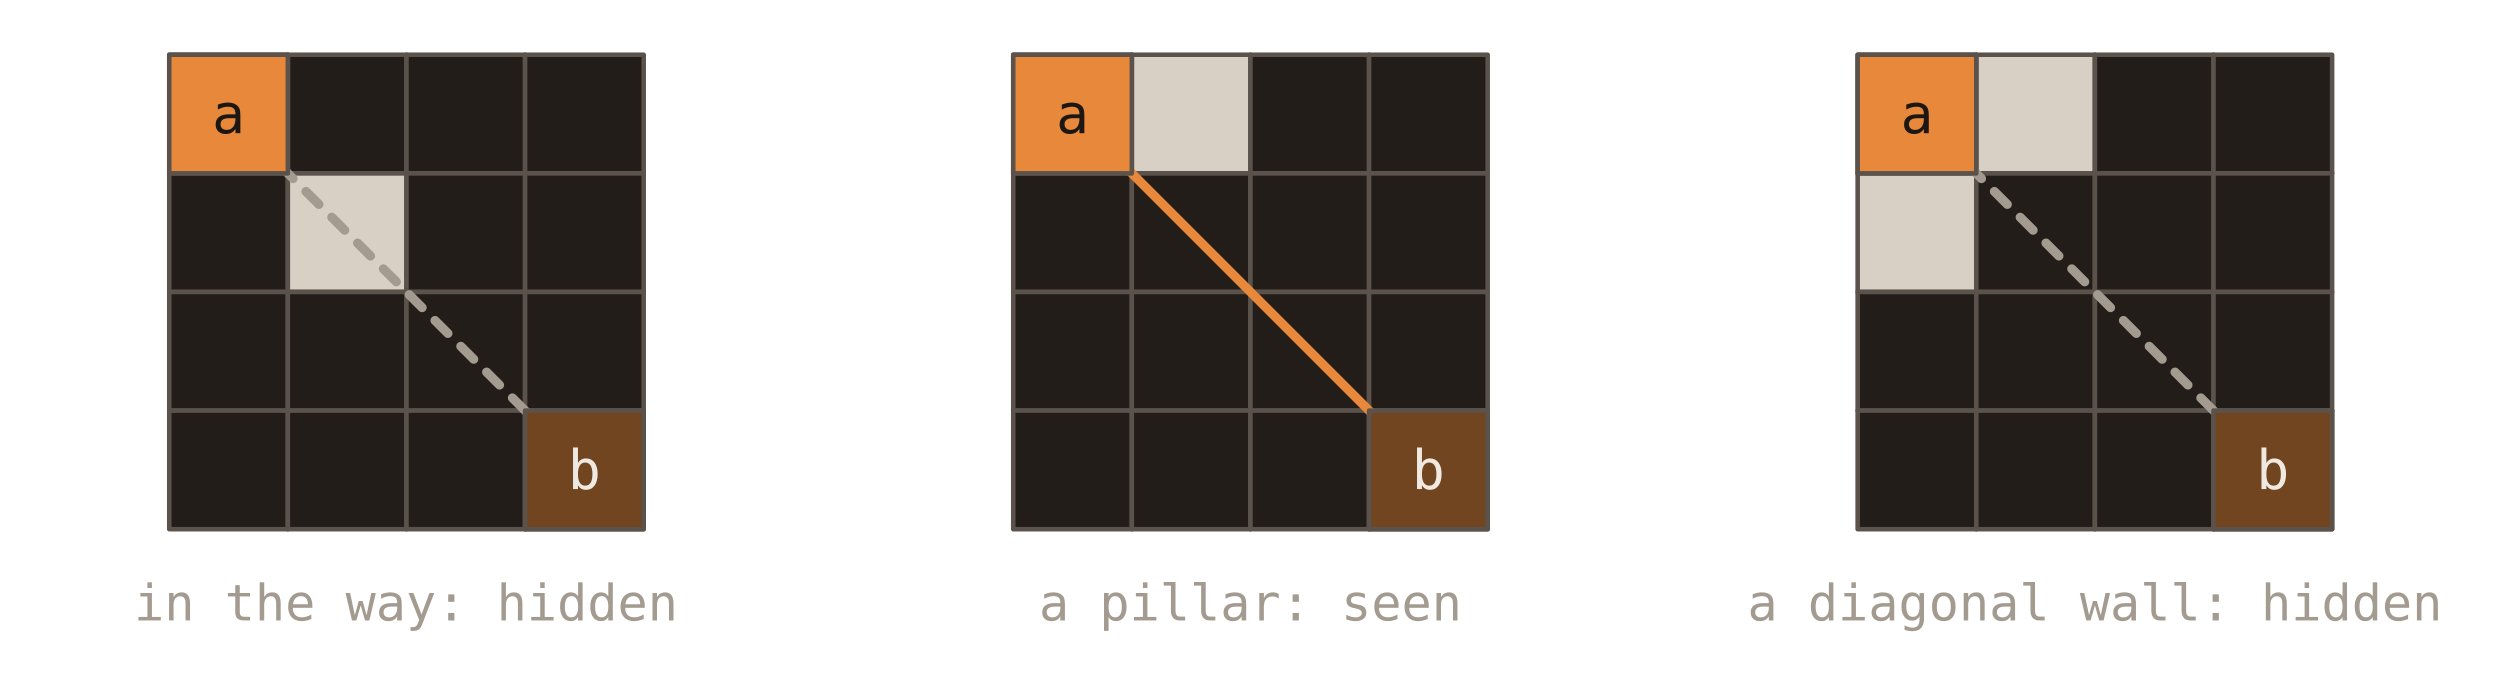
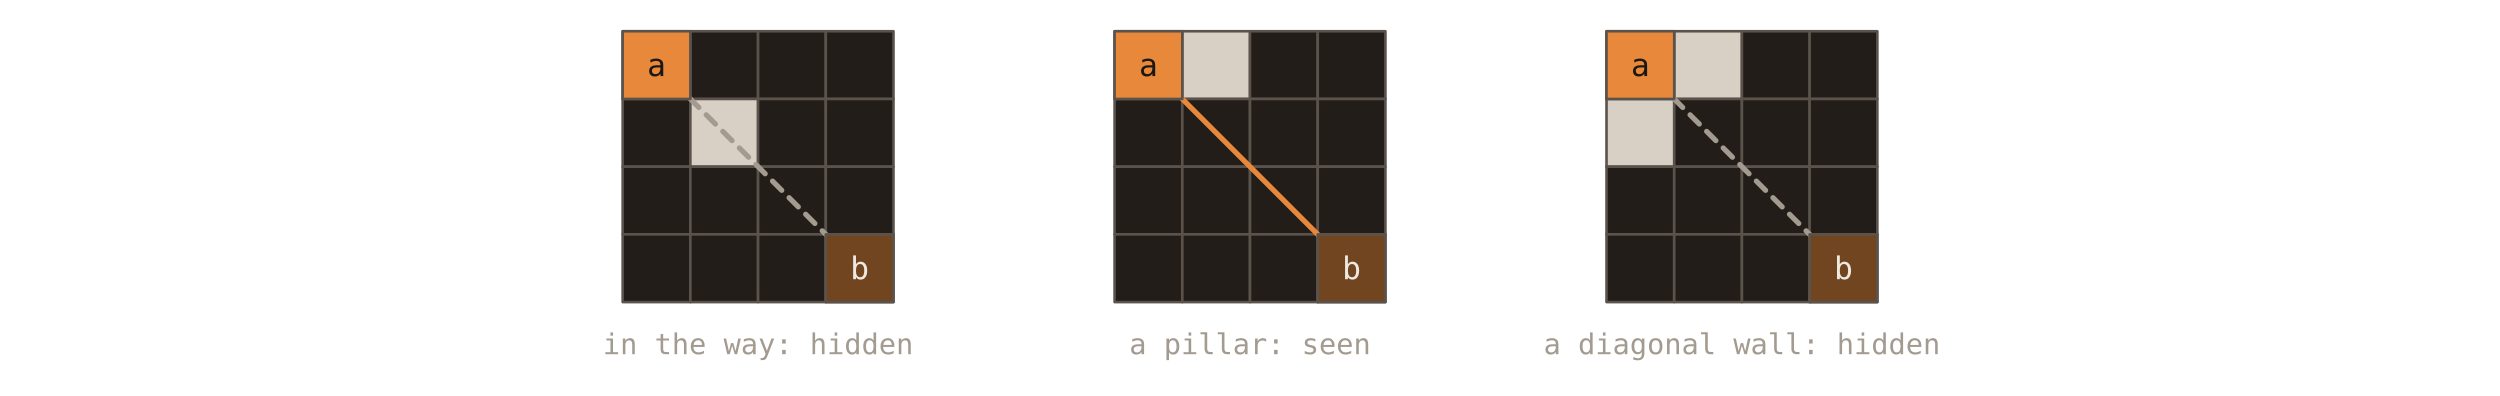
- <svg xmlns="http://www.w3.org/2000/svg" width="548" height="152" viewBox="0 0 548 152" role="img">
-   <g transform="translate(37.1 12.0)">
+ <svg xmlns="http://www.w3.org/2000/svg" width="960" height="152" viewBox="0 0 960 152" role="img">
+   <g transform="translate(239.1 12.0)">
    <polygon points="-0.0,0.0 26.0,-0.0 26.0,26.0 0.0,26.0" fill="#221d19" stroke="#5a524b" stroke-width="1" stroke-linejoin="round" />
    <polygon points="26.0,0.0 52.0,-0.0 52.0,26.0 26.0,26.0" fill="#221d19" stroke="#5a524b" stroke-width="1" stroke-linejoin="round" />
    <polygon points="52.0,0.0 78.0,-0.0 78.0,26.0 52.0,26.0" fill="#221d19" stroke="#5a524b" stroke-width="1" stroke-linejoin="round" />
    <polygon points="78.0,0.0 104.0,-0.0 104.0,26.0 78.0,26.0" fill="#221d19" stroke="#5a524b" stroke-width="1" stroke-linejoin="round" />
    <polygon points="-0.0,26.0 26.0,26.0 26.0,52.0 0.0,52.0" fill="#221d19" stroke="#5a524b" stroke-width="1" stroke-linejoin="round" />
    <polygon points="26.0,26.0 52.0,26.0 52.0,52.0 26.0,52.0" fill="#d8cfc5" stroke="#5a524b" stroke-width="1" stroke-linejoin="round" />
    <polygon points="52.0,26.0 78.0,26.0 78.0,52.0 52.0,52.0" fill="#221d19" stroke="#5a524b" stroke-width="1" stroke-linejoin="round" />
    <polygon points="78.0,26.0 104.0,26.0 104.0,52.0 78.0,52.0" fill="#221d19" stroke="#5a524b" stroke-width="1" stroke-linejoin="round" />
    <polygon points="-0.0,52.0 26.0,52.0 26.0,78.0 0.0,78.0" fill="#221d19" stroke="#5a524b" stroke-width="1" stroke-linejoin="round" />
    <polygon points="26.0,52.0 52.0,52.0 52.0,78.0 26.0,78.0" fill="#221d19" stroke="#5a524b" stroke-width="1" stroke-linejoin="round" />
    <polygon points="52.0,52.0 78.0,52.0 78.0,78.0 52.0,78.0" fill="#221d19" stroke="#5a524b" stroke-width="1" stroke-linejoin="round" />
    <polygon points="78.0,52.0 104.0,52.0 104.0,78.0 78.0,78.0" fill="#221d19" stroke="#5a524b" stroke-width="1" stroke-linejoin="round" />
    <polygon points="-0.0,78.0 26.0,78.0 26.0,104.0 0.0,104.0" fill="#221d19" stroke="#5a524b" stroke-width="1" stroke-linejoin="round" />
    <polygon points="26.0,78.0 52.0,78.0 52.0,104.0 26.0,104.0" fill="#221d19" stroke="#5a524b" stroke-width="1" stroke-linejoin="round" />
    <polygon points="52.0,78.0 78.0,78.0 78.0,104.0 52.0,104.0" fill="#221d19" stroke="#5a524b" stroke-width="1" stroke-linejoin="round" />
    <polygon points="78.0,78.0 104.0,78.0 104.0,104.0 78.0,104.0" fill="#221d19" stroke="#5a524b" stroke-width="1" stroke-linejoin="round" />
-     <line x1="13.0" y1="13.0" x2="91.0" y2="91.0" stroke="#a39a90" stroke-width="2" stroke-linecap="round" stroke-dasharray="4 4" />
+     <line x1="13.0" y1="13.0" x2="91.0" y2="91.0" fill="none" stroke="#a39a90" stroke-width="2" stroke-dasharray="5 4" stroke-linecap="round" />
    <polygon points="-0.0,0.0 26.0,-0.0 26.0,26.0 0.0,26.0" fill="#e8883a" stroke="#5a524b" stroke-width="1" stroke-linejoin="round" />
    <polygon points="78.0,78.0 104.0,78.0 104.0,104.0 78.0,104.0" fill="#70451f" stroke="#5a524b" stroke-width="1" stroke-linejoin="round" />
-     <text x="13.0" y="17.2" font-family="ui-monospace, SFMono-Regular, Menlo, Consolas, monospace" font-size="12" text-anchor="middle">
-       <tspan fill="#1c1713">a</tspan>
-     </text>
-     <text x="91.0" y="95.2" font-family="ui-monospace, SFMono-Regular, Menlo, Consolas, monospace" font-size="12" text-anchor="middle">
-       <tspan fill="#f0e9e2">b</tspan>
-     </text>
+     <text x="13.0" y="17.2" font-family="ui-monospace, SFMono-Regular, Menlo, Consolas, monospace" font-size="12" text-anchor="middle" fill="#1c1713">a</text>
+     <text x="91.0" y="95.2" font-family="ui-monospace, SFMono-Regular, Menlo, Consolas, monospace" font-size="12" text-anchor="middle" fill="#f0e9e2">b</text>
  </g>
-   <text x="89.0" y="136.0" font-family="ui-monospace, SFMono-Regular, Menlo, Consolas, monospace" font-size="11" text-anchor="middle" fill="#a39a90">in the way: hidden</text>
-   <g transform="translate(222.1 12.0)">
+   <text x="291.1" y="136.0" font-family="ui-monospace, SFMono-Regular, Menlo, Consolas, monospace" font-size="11" text-anchor="middle" fill="#a39a90">in the way: hidden</text>
+   <g transform="translate(428.0 12.0)">
    <polygon points="-0.0,0.0 26.0,-0.0 26.0,26.0 0.0,26.0" fill="#221d19" stroke="#5a524b" stroke-width="1" stroke-linejoin="round" />
    <polygon points="26.0,0.0 52.0,-0.0 52.0,26.0 26.0,26.0" fill="#d8cfc5" stroke="#5a524b" stroke-width="1" stroke-linejoin="round" />
    <polygon points="52.0,0.0 78.0,-0.0 78.0,26.0 52.0,26.0" fill="#221d19" stroke="#5a524b" stroke-width="1" stroke-linejoin="round" />
    <polygon points="78.0,0.0 104.0,-0.0 104.0,26.0 78.0,26.0" fill="#221d19" stroke="#5a524b" stroke-width="1" stroke-linejoin="round" />
    <polygon points="-0.0,26.0 26.0,26.0 26.0,52.0 0.0,52.0" fill="#221d19" stroke="#5a524b" stroke-width="1" stroke-linejoin="round" />
    <polygon points="26.0,26.0 52.0,26.0 52.0,52.0 26.0,52.0" fill="#221d19" stroke="#5a524b" stroke-width="1" stroke-linejoin="round" />
    <polygon points="52.0,26.0 78.0,26.0 78.0,52.0 52.0,52.0" fill="#221d19" stroke="#5a524b" stroke-width="1" stroke-linejoin="round" />
    <polygon points="78.0,26.0 104.0,26.0 104.0,52.0 78.0,52.0" fill="#221d19" stroke="#5a524b" stroke-width="1" stroke-linejoin="round" />
    <polygon points="-0.0,52.0 26.0,52.0 26.0,78.0 0.0,78.0" fill="#221d19" stroke="#5a524b" stroke-width="1" stroke-linejoin="round" />
    <polygon points="26.0,52.0 52.0,52.0 52.0,78.0 26.0,78.0" fill="#221d19" stroke="#5a524b" stroke-width="1" stroke-linejoin="round" />
    <polygon points="52.0,52.0 78.0,52.0 78.0,78.0 52.0,78.0" fill="#221d19" stroke="#5a524b" stroke-width="1" stroke-linejoin="round" />
    <polygon points="78.0,52.0 104.0,52.0 104.0,78.0 78.0,78.0" fill="#221d19" stroke="#5a524b" stroke-width="1" stroke-linejoin="round" />
    <polygon points="-0.0,78.0 26.0,78.0 26.0,104.0 0.0,104.0" fill="#221d19" stroke="#5a524b" stroke-width="1" stroke-linejoin="round" />
    <polygon points="26.0,78.0 52.0,78.0 52.0,104.0 26.0,104.0" fill="#221d19" stroke="#5a524b" stroke-width="1" stroke-linejoin="round" />
    <polygon points="52.0,78.0 78.0,78.0 78.0,104.0 52.0,104.0" fill="#221d19" stroke="#5a524b" stroke-width="1" stroke-linejoin="round" />
    <polygon points="78.0,78.0 104.0,78.0 104.0,104.0 78.0,104.0" fill="#221d19" stroke="#5a524b" stroke-width="1" stroke-linejoin="round" />
-     <line x1="13.0" y1="13.0" x2="91.0" y2="91.0" stroke="#e8883a" stroke-width="2" stroke-linecap="round" />
+     <line x1="13.0" y1="13.0" x2="91.0" y2="91.0" fill="none" stroke="#e8883a" stroke-width="2" stroke-linecap="round" />
    <polygon points="-0.0,0.0 26.0,-0.0 26.0,26.0 0.0,26.0" fill="#e8883a" stroke="#5a524b" stroke-width="1" stroke-linejoin="round" />
    <polygon points="78.0,78.0 104.0,78.0 104.0,104.0 78.0,104.0" fill="#70451f" stroke="#5a524b" stroke-width="1" stroke-linejoin="round" />
-     <text x="13.0" y="17.2" font-family="ui-monospace, SFMono-Regular, Menlo, Consolas, monospace" font-size="12" text-anchor="middle">
-       <tspan fill="#1c1713">a</tspan>
-     </text>
-     <text x="91.0" y="95.2" font-family="ui-monospace, SFMono-Regular, Menlo, Consolas, monospace" font-size="12" text-anchor="middle">
-       <tspan fill="#f0e9e2">b</tspan>
-     </text>
+     <text x="13.0" y="17.2" font-family="ui-monospace, SFMono-Regular, Menlo, Consolas, monospace" font-size="12" text-anchor="middle" fill="#1c1713">a</text>
+     <text x="91.0" y="95.2" font-family="ui-monospace, SFMono-Regular, Menlo, Consolas, monospace" font-size="12" text-anchor="middle" fill="#f0e9e2">b</text>
  </g>
-   <text x="274.1" y="136.0" font-family="ui-monospace, SFMono-Regular, Menlo, Consolas, monospace" font-size="11" text-anchor="middle" fill="#a39a90">a pillar: seen</text>
-   <g transform="translate(407.2 12.0)">
+   <text x="480.0" y="136.0" font-family="ui-monospace, SFMono-Regular, Menlo, Consolas, monospace" font-size="11" text-anchor="middle" fill="#a39a90">a pillar: seen</text>
+   <g transform="translate(616.9 12.0)">
    <polygon points="-0.0,0.0 26.0,-0.0 26.0,26.0 0.0,26.0" fill="#221d19" stroke="#5a524b" stroke-width="1" stroke-linejoin="round" />
    <polygon points="26.0,0.0 52.0,-0.0 52.0,26.0 26.0,26.0" fill="#d8cfc5" stroke="#5a524b" stroke-width="1" stroke-linejoin="round" />
    <polygon points="52.0,0.0 78.0,-0.0 78.0,26.0 52.0,26.0" fill="#221d19" stroke="#5a524b" stroke-width="1" stroke-linejoin="round" />
    <polygon points="78.0,0.0 104.0,-0.0 104.0,26.0 78.0,26.0" fill="#221d19" stroke="#5a524b" stroke-width="1" stroke-linejoin="round" />
    <polygon points="-0.0,26.0 26.0,26.0 26.0,52.0 0.0,52.0" fill="#d8cfc5" stroke="#5a524b" stroke-width="1" stroke-linejoin="round" />
    <polygon points="26.0,26.0 52.0,26.0 52.0,52.0 26.0,52.0" fill="#221d19" stroke="#5a524b" stroke-width="1" stroke-linejoin="round" />
    <polygon points="52.0,26.0 78.0,26.0 78.0,52.0 52.0,52.0" fill="#221d19" stroke="#5a524b" stroke-width="1" stroke-linejoin="round" />
    <polygon points="78.0,26.0 104.0,26.0 104.0,52.0 78.0,52.0" fill="#221d19" stroke="#5a524b" stroke-width="1" stroke-linejoin="round" />
    <polygon points="-0.0,52.0 26.0,52.0 26.0,78.0 0.0,78.0" fill="#221d19" stroke="#5a524b" stroke-width="1" stroke-linejoin="round" />
    <polygon points="26.0,52.0 52.0,52.0 52.0,78.0 26.0,78.0" fill="#221d19" stroke="#5a524b" stroke-width="1" stroke-linejoin="round" />
    <polygon points="52.0,52.0 78.0,52.0 78.0,78.0 52.0,78.0" fill="#221d19" stroke="#5a524b" stroke-width="1" stroke-linejoin="round" />
    <polygon points="78.0,52.0 104.0,52.0 104.0,78.0 78.0,78.0" fill="#221d19" stroke="#5a524b" stroke-width="1" stroke-linejoin="round" />
    <polygon points="-0.0,78.0 26.0,78.0 26.0,104.0 0.0,104.0" fill="#221d19" stroke="#5a524b" stroke-width="1" stroke-linejoin="round" />
    <polygon points="26.0,78.0 52.0,78.0 52.0,104.0 26.0,104.0" fill="#221d19" stroke="#5a524b" stroke-width="1" stroke-linejoin="round" />
    <polygon points="52.0,78.0 78.0,78.0 78.0,104.0 52.0,104.0" fill="#221d19" stroke="#5a524b" stroke-width="1" stroke-linejoin="round" />
    <polygon points="78.0,78.0 104.0,78.0 104.0,104.0 78.0,104.0" fill="#221d19" stroke="#5a524b" stroke-width="1" stroke-linejoin="round" />
-     <line x1="13.0" y1="13.0" x2="91.0" y2="91.0" stroke="#a39a90" stroke-width="2" stroke-linecap="round" stroke-dasharray="4 4" />
+     <line x1="13.0" y1="13.0" x2="91.0" y2="91.0" fill="none" stroke="#a39a90" stroke-width="2" stroke-dasharray="5 4" stroke-linecap="round" />
    <polygon points="-0.0,0.0 26.0,-0.0 26.0,26.0 0.0,26.0" fill="#e8883a" stroke="#5a524b" stroke-width="1" stroke-linejoin="round" />
    <polygon points="78.0,78.0 104.0,78.0 104.0,104.0 78.0,104.0" fill="#70451f" stroke="#5a524b" stroke-width="1" stroke-linejoin="round" />
-     <text x="13.0" y="17.2" font-family="ui-monospace, SFMono-Regular, Menlo, Consolas, monospace" font-size="12" text-anchor="middle">
-       <tspan fill="#1c1713">a</tspan>
-     </text>
-     <text x="91.0" y="95.2" font-family="ui-monospace, SFMono-Regular, Menlo, Consolas, monospace" font-size="12" text-anchor="middle">
-       <tspan fill="#f0e9e2">b</tspan>
-     </text>
+     <text x="13.0" y="17.2" font-family="ui-monospace, SFMono-Regular, Menlo, Consolas, monospace" font-size="12" text-anchor="middle" fill="#1c1713">a</text>
+     <text x="91.0" y="95.2" font-family="ui-monospace, SFMono-Regular, Menlo, Consolas, monospace" font-size="12" text-anchor="middle" fill="#f0e9e2">b</text>
  </g>
-   <text x="459.2" y="136.0" font-family="ui-monospace, SFMono-Regular, Menlo, Consolas, monospace" font-size="11" text-anchor="middle" fill="#a39a90">a diagonal wall: hidden</text>
+   <text x="668.9" y="136.0" font-family="ui-monospace, SFMono-Regular, Menlo, Consolas, monospace" font-size="11" text-anchor="middle" fill="#a39a90">a diagonal wall: hidden</text>
</svg>
